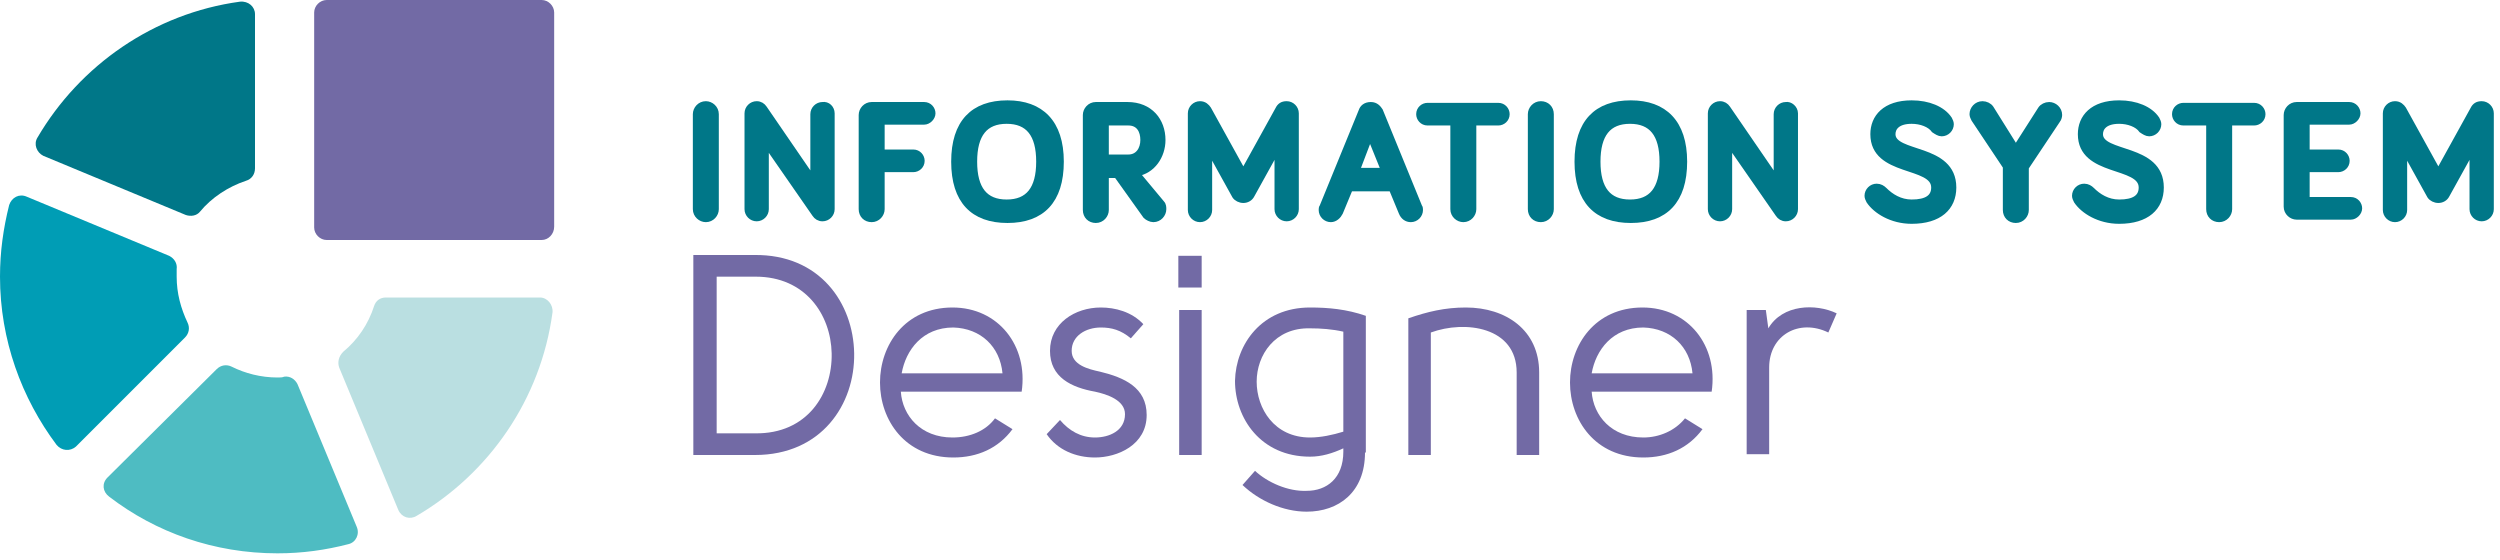
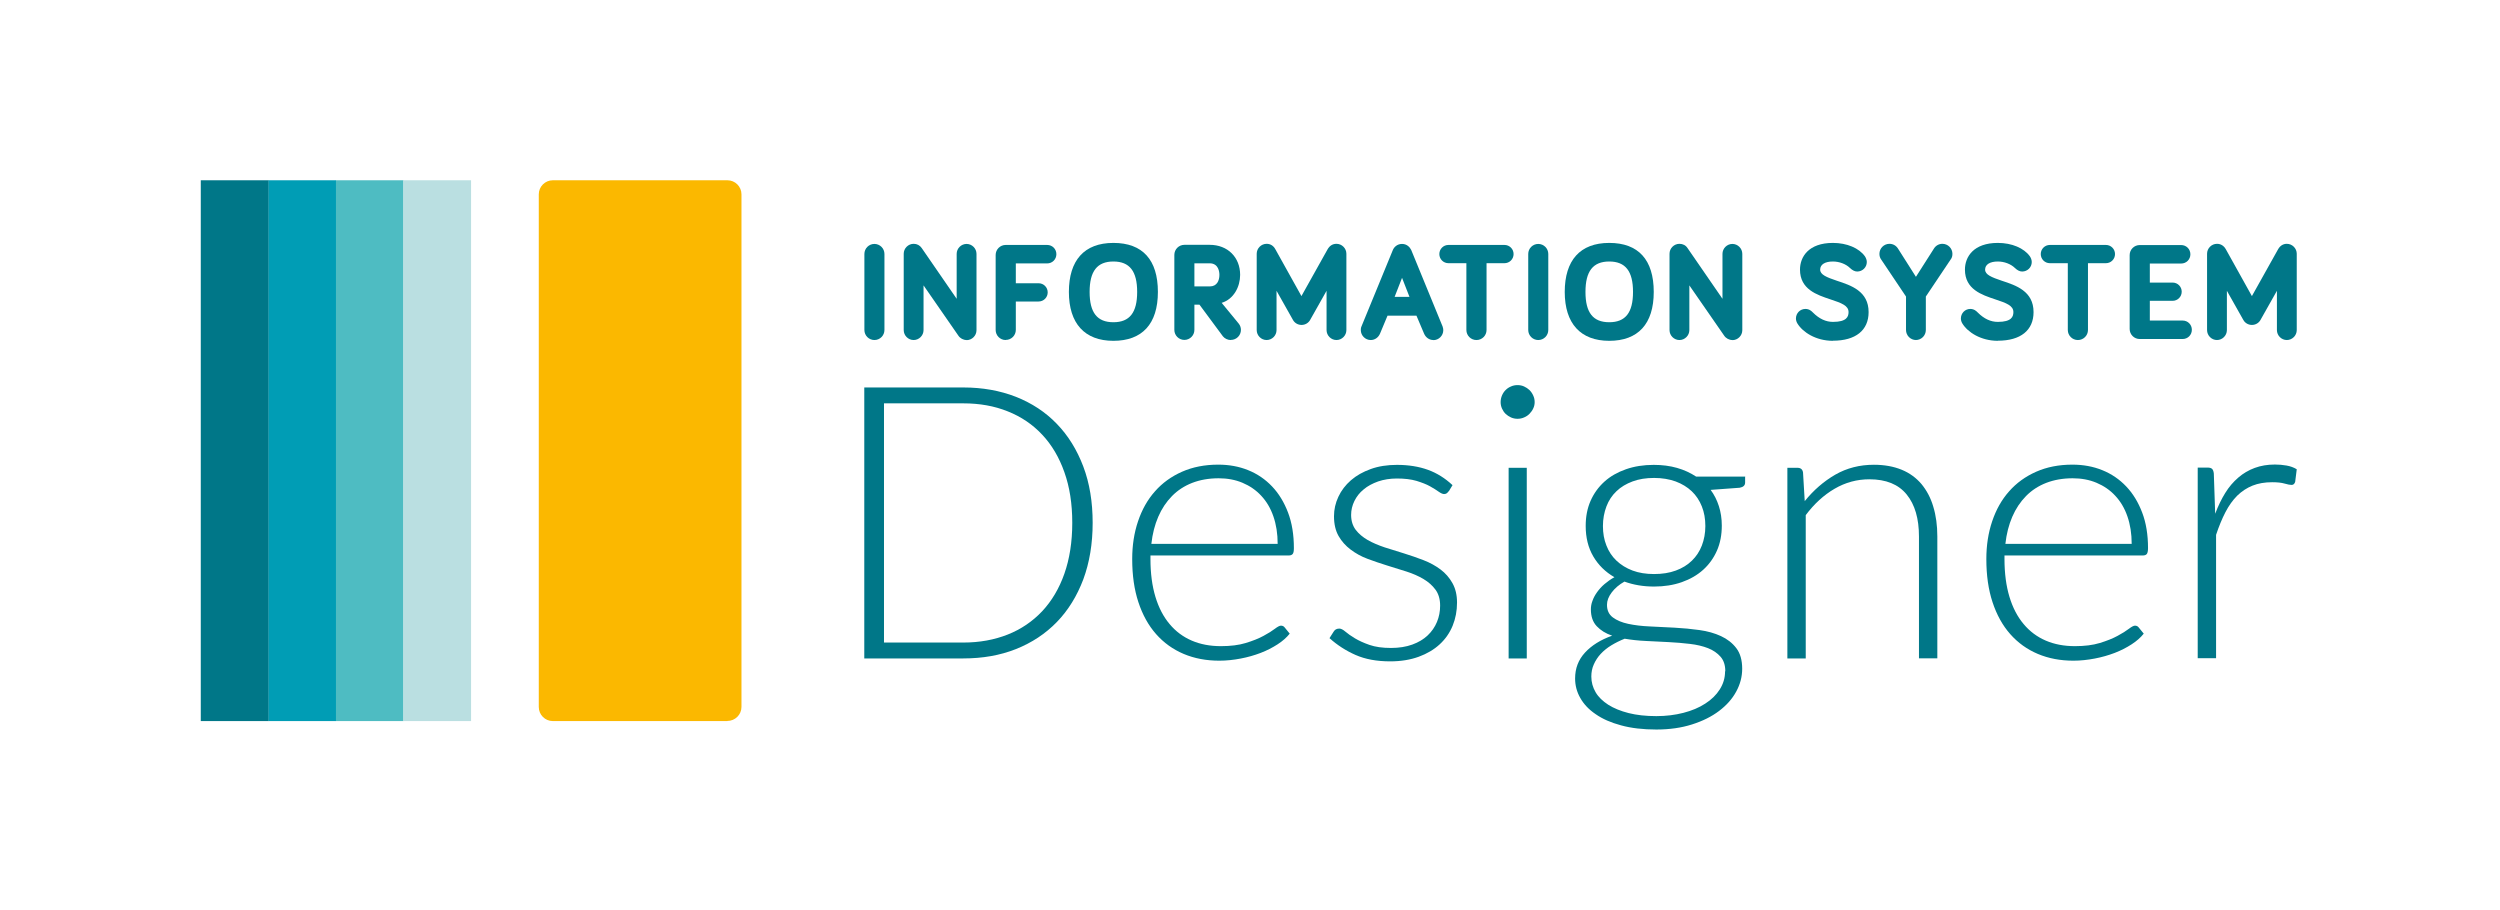
- <svg xmlns="http://www.w3.org/2000/svg" version="1.1" x="0px" y="0px" viewBox="0 0 300 67.2" enable-background="new 0 0 300 67.2" xml:space="preserve">
-   <g id="Calque_1">
-     <rect x="-311.6" y="710.4" fill="none" width="178.2" height="52.7" />
-   </g>
-   <g id="Layer_4">
- </g>
-   <g id="Calque_2">
- </g>
-   <g id="Calque_3">
-     <g>
-       <g>
-         <path fill="#4EBCC2" d="M33.3,45.3c-2,0-3.9-0.5-5.5-1.3c-0.6-0.3-1.3-0.2-1.8,0.3L12.9,57.3c-0.7,0.7-0.6,1.7,0.2,2.3     c5.6,4.3,12.6,6.8,20.2,6.8c3,0,5.8-0.4,8.5-1.1c0.9-0.2,1.4-1.2,1-2.1l-7.1-17.1c-0.3-0.6-0.9-1-1.6-0.9     C33.9,45.3,33.6,45.3,33.3,45.3" />
-         <path fill="#BADFE1" d="M40.7,44.1l7.1,17.1c0.4,0.9,1.4,1.2,2.2,0.7c8.7-5.1,14.9-14,16.3-24.4c0.1-0.9-0.6-1.8-1.5-1.8H46.3     c-0.7,0-1.2,0.4-1.4,1c-0.7,2.2-2,4.1-3.7,5.5C40.6,42.8,40.5,43.5,40.7,44.1" />
-         <path fill="#007788" d="M30.6,20.2V1.7c0-0.9-0.8-1.6-1.8-1.5C18.5,1.6,9.6,7.8,4.5,16.5c-0.5,0.8-0.1,1.8,0.7,2.2l17.1,7.1     c0.6,0.2,1.3,0.1,1.7-0.4c1.4-1.7,3.4-3,5.5-3.7C30.2,21.5,30.6,20.9,30.6,20.2" />
-         <path fill="#009DB5" d="M21.2,33.2c0-0.3,0-0.6,0-0.9c0.1-0.7-0.3-1.3-0.9-1.6L3.2,23.6c-0.9-0.4-1.8,0.1-2.1,1     C0.4,27.4,0,30.2,0,33.2c0,7.6,2.6,14.6,6.8,20.2c0.6,0.7,1.6,0.8,2.3,0.2l13.1-13.1c0.5-0.5,0.6-1.2,0.3-1.8     C21.7,37,21.2,35.2,21.2,33.2" />
-         <path fill="#726AA5" d="M65,28.8H39.2c-0.8,0-1.5-0.7-1.5-1.5V1.5c0-0.8,0.7-1.5,1.5-1.5H65c0.8,0,1.5,0.7,1.5,1.5v25.7     C66.5,28.1,65.8,28.8,65,28.8" />
-       </g>
-       <g>
-         <path fill="#726AA5" d="M102.5,42.4c0.1,6.1-3.9,12.2-11.9,12.2h-7.4v-24h7.3C98.4,30.5,102.4,36.4,102.5,42.4z M99.8,42.4     c-0.1-4.7-3.2-9.2-9.1-9.2H86V52h4.6C96.9,52.1,99.9,47.2,99.8,42.4z" />
-         <path fill="#726AA5" d="M119.4,50.2l2.1,1.3c-1.7,2.3-4.2,3.4-7.1,3.4c-5.8,0-8.8-4.5-8.8-9c0-4.5,3-9,8.7-9     c5.5,0,9.1,4.6,8.3,10.1h-14.5c0.2,2.9,2.4,5.5,6.2,5.5C116.4,52.5,118.3,51.7,119.4,50.2z M120.3,44.8c-0.3-3.2-2.6-5.4-5.9-5.5     c-3.7,0-5.7,2.7-6.2,5.5H120.3z" />
-         <path fill="#726AA5" d="M137.6,49.8c0,3.6-3.5,5.1-6.2,5.1c-2.3,0-4.5-0.9-5.8-2.8l1.6-1.7c1.1,1.3,2.5,2.1,4.2,2.1     c1.7,0,3.6-0.8,3.6-2.8c0-1.7-2.2-2.4-3.6-2.7c-2.8-0.5-5.4-1.7-5.4-4.9c0-3.3,3-5.2,6.1-5.2c1.7,0,3.7,0.5,5.1,2l-1.5,1.7     c-1.2-1-2.3-1.3-3.6-1.3c-1.8,0-3.5,1-3.5,2.8c0,1.7,2,2.2,3.4,2.5C134.9,45.3,137.6,46.5,137.6,49.8z" />
-         <path fill="#726AA5" d="M141.4,34.5c0-1.2,0-2.6,0-3.8h2.8c0,1.2,0,2.6,0,3.8H141.4z M141.5,54.6V37.2h2.7v17.4H141.5z" />
-         <path fill="#726AA5" d="M163.8,54.3c0,4.8-3.2,7.1-7,7.1c-2.8,0-5.7-1.3-7.7-3.2l1.5-1.7c1.5,1.4,4,2.5,6.2,2.4     c2.4,0,4.4-1.5,4.4-4.7v-0.4c-1.3,0.6-2.6,1-4,1c-5.9,0-9-4.6-9-9.1c0.1-4.4,3.2-8.8,9-8.8c2.2,0,4.4,0.2,6.7,1V54.3z      M150.8,45.8c0,3.2,2.1,6.7,6.4,6.7c1.3,0,2.7-0.3,4-0.7l0-12c-1.3-0.3-2.7-0.4-4-0.4C153,39.3,150.8,42.6,150.8,45.8z" />
-         <path fill="#726AA5" d="M169,38.2c2.3-0.8,4.4-1.3,6.9-1.3c4.8,0,8.8,2.7,8.8,7.8v9.9H182v-9.9c0-5.5-6.2-6.3-10.3-4.8v14.7H169     V38.2z" />
-         <path fill="#726AA5" d="M202.2,50.2l2.1,1.3c-1.7,2.3-4.2,3.4-7.1,3.4c-5.8,0-8.8-4.5-8.8-9c0-4.5,3-9,8.7-9     c5.5,0,9.1,4.6,8.3,10.1H191c0.2,2.9,2.4,5.5,6.2,5.5C199.1,52.5,201,51.7,202.2,50.2z M203.1,44.8c-0.3-3.2-2.6-5.4-5.9-5.5     c-3.7,0-5.7,2.7-6.2,5.5H203.1z" />
-         <path fill="#726AA5" d="M211.9,37.2l0.3,2.2c1.7-2.9,5.7-3,8.2-1.8l-1,2.3c-3.5-1.7-7.1,0.3-7.1,4.2v10.4h-2.7V37.2H211.9z" />
-       </g>
-       <g>
-         <g>
-           <path fill="#007788" stroke="#007788" stroke-width="0.716" stroke-miterlimit="10" d="M85.9,25.1c0,0.6-0.5,1.2-1.2,1.2      c-0.6,0-1.2-0.5-1.2-1.2V13.7c0-0.6,0.5-1.2,1.2-1.2c0.6,0,1.2,0.5,1.2,1.2V25.1z" />
-           <path fill="#007788" stroke="#007788" stroke-width="0.716" stroke-miterlimit="10" d="M99.8,13.6v11.5c0,0.6-0.5,1.1-1.1,1.1      c-0.4,0-0.7-0.2-0.9-0.5l-5.9-8.5v7.9c0,0.6-0.5,1.1-1.1,1.1c-0.6,0-1.1-0.5-1.1-1.1V13.6c0-0.6,0.5-1.1,1.1-1.1      c0.4,0,0.7,0.2,0.9,0.5l5.9,8.6v-7.9c0-0.6,0.5-1.1,1.1-1.1C99.3,12.5,99.8,13,99.8,13.6z" />
-           <path fill="#007788" stroke="#007788" stroke-width="0.716" stroke-miterlimit="10" d="M105.8,25.1c0,0.6-0.5,1.2-1.2,1.2      s-1.2-0.5-1.2-1.2V13.8c0-0.6,0.5-1.2,1.2-1.2h6.3c0.6,0,1,0.5,1,1s-0.5,1-1,1h-5.1v3.7h3.8c0.6,0,1,0.5,1,1c0,0.6-0.5,1-1,1      h-3.8V25.1z" />
-           <path fill="#007788" stroke="#007788" stroke-width="0.716" stroke-miterlimit="10" d="M114.5,19.4c0-4.7,2.3-7,6.4-7      c4,0,6.4,2.3,6.4,7c0,4.7-2.3,7-6.4,7C116.8,26.4,114.5,24.1,114.5,19.4z M116.9,19.4c0,3.3,1.3,4.9,3.9,4.9      c2.6,0,3.9-1.6,3.9-4.9c0-3.3-1.3-4.9-3.9-4.9C118.2,14.5,116.9,16.1,116.9,19.4z" />
-           <path fill="#007788" stroke="#007788" stroke-width="0.716" stroke-miterlimit="10" d="M132.7,21v4.2c0,0.6-0.5,1.2-1.2,1.2      s-1.2-0.5-1.2-1.2V13.8c0-0.6,0.5-1.2,1.2-1.2h3.8c2.7,0,4.2,1.9,4.2,4.2c0,1.9-1.2,3.7-3.1,4l3,3.6c0.2,0.2,0.2,0.5,0.2,0.7      c0,0.6-0.5,1.2-1.2,1.2c-0.3,0-0.7-0.2-0.9-0.4L134,21H132.7z M132.7,14.7v4.2h2.7c1.2,0,1.8-1,1.8-2.1c0-1.1-0.5-2.1-1.8-2.1      H132.7z" />
-           <path fill="#007788" stroke="#007788" stroke-width="0.716" stroke-miterlimit="10" d="M148.2,23.5l-3.1-5.6v7.3      c0,0.6-0.5,1.1-1.1,1.1c-0.6,0-1.1-0.5-1.1-1.1V13.6c0-0.6,0.5-1.1,1.1-1.1c0.5,0,0.8,0.3,1,0.6l4.2,7.6l4.2-7.6      c0.2-0.4,0.5-0.6,1-0.6c0.6,0,1.1,0.5,1.1,1.1v11.5c0,0.6-0.5,1.1-1.1,1.1c-0.6,0-1.1-0.5-1.1-1.1v-7.3l-3.1,5.6      c-0.2,0.4-0.6,0.6-1,0.6C148.8,24,148.4,23.8,148.2,23.5z" />
-           <path fill="#007788" stroke="#007788" stroke-width="0.716" stroke-miterlimit="10" d="M162,22.6l-1.2,2.9      c-0.2,0.4-0.6,0.8-1.1,0.8c-0.6,0-1.1-0.5-1.1-1.1c0-0.1,0-0.3,0.1-0.4l4.7-11.5c0.1-0.3,0.4-0.7,1.1-0.7c0.6,0,0.9,0.4,1.1,0.7      l4.7,11.5c0.1,0.1,0.1,0.3,0.1,0.4c0,0.6-0.5,1.1-1.1,1.1c-0.5,0-0.9-0.3-1.1-0.8l-1.2-2.9H162z M164.4,16.3l-1.6,4.2h3.3      L164.4,16.3z" />
-           <path fill="#007788" stroke="#007788" stroke-width="0.716" stroke-miterlimit="10" d="M176.8,14.7v10.4c0,0.6-0.5,1.2-1.2,1.2      c-0.6,0-1.2-0.5-1.2-1.2V14.7h-3.1c-0.6,0-1-0.5-1-1c0-0.6,0.5-1,1-1h8.5c0.6,0,1,0.5,1,1c0,0.6-0.5,1-1,1H176.8z" />
-           <path fill="#007788" stroke="#007788" stroke-width="0.716" stroke-miterlimit="10" d="M186.1,25.1c0,0.6-0.5,1.2-1.2,1.2      s-1.2-0.5-1.2-1.2V13.7c0-0.6,0.5-1.2,1.2-1.2s1.2,0.5,1.2,1.2V25.1z" />
-           <path fill="#007788" stroke="#007788" stroke-width="0.716" stroke-miterlimit="10" d="M189.3,19.4c0-4.7,2.3-7,6.4-7      c4,0,6.4,2.3,6.4,7c0,4.7-2.3,7-6.4,7C191.6,26.4,189.3,24.1,189.3,19.4z M191.7,19.4c0,3.3,1.3,4.9,3.9,4.9      c2.6,0,3.9-1.6,3.9-4.9c0-3.3-1.3-4.9-3.9-4.9C193,14.5,191.7,16.1,191.7,19.4z" />
-           <path fill="#007788" stroke="#007788" stroke-width="0.716" stroke-miterlimit="10" d="M215.4,13.6v11.5c0,0.6-0.5,1.1-1.1,1.1      c-0.4,0-0.7-0.2-0.9-0.5l-5.9-8.5v7.9c0,0.6-0.5,1.1-1.1,1.1c-0.6,0-1.1-0.5-1.1-1.1V13.6c0-0.6,0.5-1.1,1.1-1.1      c0.4,0,0.7,0.2,0.9,0.5l5.9,8.6v-7.9c0-0.6,0.5-1.1,1.1-1.1C214.8,12.5,215.4,13,215.4,13.6z" />
-           <path fill="#007788" stroke="#007788" stroke-width="0.716" stroke-miterlimit="10" d="M229.4,14.5c-1.7,0-2.3,0.8-2.3,1.6      c0,2.6,7.3,1.4,7.3,6.4c0,2.4-1.7,4-5,4c-2.4,0-4.3-1.2-5.1-2.4c-0.1-0.2-0.2-0.4-0.2-0.6c0-0.6,0.5-1.1,1.1-1.1      c0.4,0,0.7,0.2,0.9,0.4c0.8,0.8,1.9,1.5,3.3,1.5c1.8,0,2.7-0.6,2.7-1.8c0-2.9-7.3-1.6-7.3-6.4c0-2,1.4-3.7,4.6-3.7      c2,0,3.7,0.7,4.5,1.9c0.1,0.2,0.2,0.4,0.2,0.6c0,0.6-0.5,1.1-1.1,1.1c-0.3,0-0.6-0.2-0.9-0.4C231.6,14.9,230.5,14.5,229.4,14.5z      " />
-           <path fill="#007788" stroke="#007788" stroke-width="0.716" stroke-miterlimit="10" d="M241.9,17.8l3-4.7      c0.2-0.3,0.6-0.5,1-0.5c0.6,0,1.2,0.5,1.2,1.2c0,0.2-0.1,0.5-0.2,0.6l-3.8,5.7v5.1c0,0.6-0.5,1.2-1.2,1.2s-1.2-0.5-1.2-1.2V20      l-3.8-5.7c-0.1-0.2-0.2-0.4-0.2-0.6c0-0.6,0.5-1.2,1.2-1.2c0.4,0,0.8,0.2,1,0.5L241.9,17.8z" />
-           <path fill="#007788" stroke="#007788" stroke-width="0.716" stroke-miterlimit="10" d="M254.3,14.5c-1.7,0-2.3,0.8-2.3,1.6      c0,2.6,7.3,1.4,7.3,6.4c0,2.4-1.7,4-5,4c-2.4,0-4.3-1.2-5.1-2.4c-0.1-0.2-0.2-0.4-0.2-0.6c0-0.6,0.5-1.1,1.1-1.1      c0.4,0,0.7,0.2,0.9,0.4c0.8,0.8,1.9,1.5,3.3,1.5c1.8,0,2.7-0.6,2.7-1.8c0-2.9-7.3-1.6-7.3-6.4c0-2,1.4-3.7,4.6-3.7      c2,0,3.7,0.7,4.5,1.9c0.1,0.2,0.2,0.4,0.2,0.6c0,0.6-0.5,1.1-1.1,1.1c-0.3,0-0.6-0.2-0.9-0.4C256.5,14.9,255.4,14.5,254.3,14.5z      " />
-           <path fill="#007788" stroke="#007788" stroke-width="0.716" stroke-miterlimit="10" d="M267.5,14.7v10.4c0,0.6-0.5,1.2-1.2,1.2      s-1.2-0.5-1.2-1.2V14.7h-3.1c-0.6,0-1-0.5-1-1c0-0.6,0.5-1,1-1h8.5c0.6,0,1,0.5,1,1c0,0.6-0.5,1-1,1H267.5z" />
-           <path fill="#007788" stroke="#007788" stroke-width="0.716" stroke-miterlimit="10" d="M276.8,18.3h3.8c0.6,0,1,0.5,1,1      c0,0.6-0.5,1-1,1h-3.8v3.7h5.3c0.6,0,1,0.5,1,1s-0.5,1-1,1h-6.5c-0.6,0-1.2-0.5-1.2-1.2V13.8c0-0.6,0.5-1.2,1.2-1.2h6.3      c0.6,0,1,0.5,1,1s-0.5,1-1,1h-5.1V18.3z" />
-           <path fill="#007788" stroke="#007788" stroke-width="0.716" stroke-miterlimit="10" d="M291.6,23.5l-3.1-5.6v7.3      c0,0.6-0.5,1.1-1.1,1.1c-0.6,0-1.1-0.5-1.1-1.1V13.6c0-0.6,0.5-1.1,1.1-1.1c0.5,0,0.8,0.3,1,0.6l4.2,7.6l4.2-7.6      c0.2-0.4,0.5-0.6,1-0.6c0.6,0,1.1,0.5,1.1,1.1v11.5c0,0.6-0.5,1.1-1.1,1.1c-0.6,0-1.1-0.5-1.1-1.1v-7.3l-3.1,5.6      c-0.2,0.4-0.6,0.6-1,0.6S291.8,23.8,291.6,23.5z" />
-         </g>
-       </g>
-     </g>
-   </g>
+ <svg xmlns="http://www.w3.org/2000/svg" id="Product" viewBox="0 0 221.89 80.74">
+   <defs>
+     <style>.cls-1{fill:#badfe1;}.cls-2{fill:#4ebcc2;}.cls-3{fill:#fbb800;}.cls-4{fill:#078;}.cls-5{fill:#009db5;}</style>
+   </defs>
+   <path class="cls-3" d="M64.56,64h-15.49c-.69,0-1.25-.56-1.25-1.25V17.25c0-.69.56-1.25,1.25-1.25h15.49c.69,0,1.25.56,1.25,1.25v45.49c0,.69-.56,1.25-1.26,1.25" />
+   <rect class="cls-2" x="29.8" y="16" width="6.01" height="48" />
+   <rect class="cls-5" x="23.81" y="16" width="6.01" height="48" />
+   <rect class="cls-4" x="17.82" y="16" width="6.01" height="48" />
+   <rect class="cls-1" x="35.8" y="16" width="6.01" height="48" />
+   <path class="cls-4" d="M96.98,46.4c0,1.86-.28,3.53-.83,5.02-.56,1.48-1.34,2.75-2.35,3.79-1.01,1.04-2.22,1.84-3.63,2.4-1.41.56-2.97.83-4.67.83h-8.79v-24.05h8.79c1.7,0,3.26.28,4.67.83,1.41.56,2.62,1.35,3.63,2.4,1.01,1.04,1.79,2.31,2.35,3.79.56,1.48.83,3.15.83,5ZM95.17,46.4c0-1.68-.23-3.17-.7-4.49-.46-1.31-1.12-2.43-1.97-3.33-.85-.91-1.87-1.6-3.06-2.07-1.19-.48-2.5-.71-3.94-.71h-7.04v21.23h7.04c1.44,0,2.75-.24,3.94-.71s2.21-1.17,3.06-2.07c.85-.91,1.51-2.02,1.97-3.33.46-1.31.7-2.82.7-4.51Z" />
+   <path class="cls-4" d="M102.11,49.3v.32c0,1.27.15,2.39.44,3.35.29.96.71,1.77,1.26,2.42.54.65,1.2,1.14,1.97,1.47.77.33,1.63.49,2.58.49.85,0,1.59-.09,2.21-.28.62-.19,1.15-.4,1.57-.63.43-.23.76-.44,1.01-.63.25-.19.43-.28.54-.28.15,0,.26.06.34.17l.44.54c-.27.34-.63.66-1.08.95-.45.29-.95.55-1.5.76-.55.21-1.14.38-1.77.5-.63.12-1.26.19-1.9.19-1.16,0-2.21-.2-3.16-.6-.95-.4-1.77-.99-2.45-1.76-.68-.77-1.2-1.71-1.57-2.83-.37-1.12-.55-2.39-.55-3.83,0-1.21.17-2.33.52-3.36.35-1.03.84-1.91,1.5-2.65.65-.74,1.45-1.32,2.4-1.74.95-.42,2.02-.63,3.22-.63.95,0,1.84.16,2.65.49.82.33,1.52.81,2.12,1.44.6.63,1.07,1.4,1.42,2.32.35.92.52,1.97.52,3.16,0,.25-.03.42-.1.51-.07.09-.18.14-.34.14h-12.31ZM113.4,48.27c0-.91-.13-1.72-.38-2.44s-.61-1.33-1.08-1.83c-.46-.5-1.02-.88-1.66-1.15-.64-.27-1.35-.4-2.12-.4-.87,0-1.65.14-2.35.41-.69.27-1.29.66-1.79,1.17-.5.51-.91,1.12-1.22,1.84s-.51,1.51-.61,2.4h11.2Z" />
+   <path class="cls-4" d="M128.56,43.61c-.09.16-.22.24-.39.24-.12,0-.28-.07-.48-.21-.19-.14-.45-.3-.77-.48-.32-.18-.72-.33-1.2-.48-.48-.14-1.05-.21-1.73-.21-.61,0-1.17.09-1.67.26-.5.18-.94.41-1.29.71-.36.29-.63.64-.82,1.03-.19.39-.29.8-.29,1.23,0,.53.14.97.41,1.33.27.35.63.65,1.06.9.44.25.94.46,1.5.65.57.18,1.14.36,1.73.54.58.18,1.16.38,1.73.6.57.22,1.07.5,1.5.82.44.33.79.73,1.06,1.21.27.48.41,1.05.41,1.73,0,.74-.13,1.42-.39,2.06-.26.63-.64,1.18-1.15,1.65-.5.46-1.12.83-1.86,1.1-.74.27-1.58.41-2.53.41-1.19,0-2.22-.19-3.08-.57-.86-.38-1.63-.88-2.31-1.49l.37-.58c.06-.09.12-.16.2-.2s.17-.07.3-.07c.15,0,.33.09.54.27.21.18.49.38.84.59.35.21.78.41,1.3.59.52.18,1.15.27,1.91.27.71,0,1.34-.1,1.89-.3s1-.47,1.36-.81c.36-.34.64-.74.83-1.2s.28-.94.28-1.45c0-.57-.14-1.04-.41-1.41-.27-.37-.63-.69-1.07-.95-.44-.26-.94-.48-1.5-.66-.56-.18-1.14-.36-1.73-.54-.59-.18-1.16-.38-1.73-.59s-1.06-.49-1.5-.82c-.44-.33-.8-.73-1.07-1.2s-.41-1.06-.41-1.76c0-.6.13-1.18.39-1.73.26-.56.63-1.04,1.11-1.46.48-.42,1.07-.75,1.76-1,.69-.25,1.47-.37,2.33-.37,1.03,0,1.95.15,2.75.44.8.29,1.53.75,2.18,1.36l-.34.56Z" />
+   <path class="cls-4" d="M136.21,35.69c0,.2-.04.39-.13.57-.08.18-.2.33-.33.47-.14.14-.29.24-.48.32-.18.08-.37.12-.58.12s-.4-.04-.58-.12c-.18-.08-.34-.19-.48-.32-.14-.14-.24-.29-.32-.47-.08-.18-.12-.37-.12-.57s.04-.4.12-.59c.08-.19.19-.35.32-.48.14-.14.29-.24.48-.32.18-.08.37-.12.58-.12s.4.04.58.12c.18.08.34.19.48.32.14.14.25.3.33.48.09.19.13.38.13.59ZM135.51,41.52v16.92h-1.61v-16.92h1.61Z" />
+   <path class="cls-4" d="M154.89,42.27v.56c0,.25-.16.4-.48.46l-2.58.19c.32.43.56.91.73,1.44.17.53.26,1.11.26,1.73,0,.82-.14,1.56-.43,2.22s-.7,1.23-1.22,1.7-1.16.84-1.9,1.1c-.74.26-1.56.39-2.46.39-.96,0-1.84-.15-2.63-.44-.48.27-.85.59-1.13.96-.28.37-.42.73-.42,1.1,0,.49.17.86.52,1.12.35.26.8.45,1.36.57.56.12,1.2.2,1.92.23.72.03,1.45.07,2.2.11.75.04,1.48.11,2.2.21s1.36.28,1.92.54,1.01.61,1.36,1.07.52,1.07.52,1.83c0,.7-.18,1.38-.53,2.02-.35.65-.86,1.22-1.52,1.72-.66.5-1.46.9-2.41,1.2-.94.3-2,.45-3.16.45s-2.23-.12-3.13-.37c-.9-.24-1.65-.57-2.25-.99-.61-.41-1.06-.89-1.37-1.44-.31-.54-.46-1.12-.46-1.73,0-.9.29-1.66.88-2.3.59-.64,1.39-1.14,2.41-1.5-.57-.19-1.02-.47-1.37-.84s-.52-.87-.52-1.5c0-.24.04-.49.14-.75.09-.26.23-.52.41-.77.18-.25.4-.5.66-.72s.55-.43.88-.61c-.8-.46-1.43-1.08-1.88-1.85-.45-.77-.67-1.67-.67-2.7,0-.82.14-1.56.43-2.22s.7-1.23,1.23-1.71,1.17-.84,1.91-1.1,1.57-.39,2.47-.39c.75,0,1.44.09,2.07.27.63.18,1.19.44,1.69.77h4.33ZM153.13,59.57c0-.53-.14-.96-.42-1.28-.28-.32-.65-.58-1.11-.76s-1-.31-1.61-.38c-.61-.07-1.24-.13-1.9-.16-.66-.03-1.33-.07-2-.1-.67-.03-1.3-.1-1.89-.2-.43.17-.83.37-1.19.59-.36.22-.67.47-.94.76-.26.28-.46.59-.61.93-.15.33-.22.69-.22,1.08,0,.5.13.96.38,1.39.25.43.63.79,1.12,1.11.49.31,1.1.56,1.81.74.71.18,1.54.27,2.46.27.86,0,1.66-.1,2.4-.29.74-.19,1.39-.46,1.94-.82.55-.35.98-.77,1.29-1.26.31-.49.47-1.02.47-1.6ZM146.8,50.95c.73,0,1.37-.1,1.94-.31.57-.21,1.04-.5,1.43-.88.38-.37.68-.82.88-1.34.2-.52.31-1.1.31-1.73s-.1-1.22-.31-1.74c-.21-.53-.51-.98-.9-1.35s-.87-.66-1.43-.87c-.56-.2-1.2-.31-1.91-.31s-1.35.1-1.91.31-1.04.49-1.43.87c-.39.37-.69.82-.89,1.35-.2.53-.31,1.11-.31,1.74s.1,1.21.31,1.73c.2.52.5.97.89,1.34.39.37.87.67,1.43.88.56.21,1.2.31,1.91.31Z" />
+   <path class="cls-4" d="M160.18,44.48c.78-.97,1.69-1.76,2.71-2.35,1.03-.59,2.17-.88,3.43-.88.93,0,1.75.15,2.46.44.71.29,1.29.72,1.76,1.27.46.56.82,1.22,1.05,2.01.24.78.36,1.67.36,2.65v10.81h-1.63v-10.81c0-1.59-.36-2.83-1.09-3.73s-1.83-1.35-3.31-1.35c-1.1,0-2.13.28-3.09.84-.96.56-1.81,1.34-2.56,2.34v12.72h-1.63v-16.92h.9c.28,0,.45.14.49.42l.15,2.53Z" />
+   <path class="cls-4" d="M177.91,49.3v.32c0,1.27.15,2.39.44,3.35.29.96.71,1.77,1.26,2.42.54.65,1.2,1.14,1.97,1.47.77.33,1.63.49,2.58.49.85,0,1.59-.09,2.21-.28s1.15-.4,1.57-.63c.43-.23.76-.44,1.01-.63.25-.19.43-.28.54-.28.15,0,.26.06.34.17l.44.54c-.27.34-.63.66-1.08.95-.45.29-.95.55-1.5.76-.55.21-1.14.38-1.77.5-.63.12-1.26.19-1.89.19-1.16,0-2.21-.2-3.16-.6-.95-.4-1.77-.99-2.45-1.76-.68-.77-1.2-1.71-1.57-2.83-.37-1.12-.55-2.39-.55-3.83,0-1.21.17-2.33.52-3.36.35-1.03.84-1.91,1.5-2.65.65-.74,1.45-1.32,2.4-1.74.95-.42,2.02-.63,3.22-.63.95,0,1.84.16,2.65.49.82.33,1.52.81,2.12,1.44.6.63,1.07,1.4,1.42,2.32s.52,1.97.52,3.16c0,.25-.04.42-.1.51-.07.09-.18.14-.34.14h-12.31ZM189.2,48.27c0-.91-.13-1.72-.38-2.44-.25-.72-.61-1.33-1.08-1.83-.46-.5-1.02-.88-1.66-1.15-.64-.27-1.35-.4-2.12-.4-.87,0-1.65.14-2.35.41-.69.27-1.29.66-1.79,1.17-.5.51-.91,1.12-1.22,1.84s-.51,1.51-.61,2.4h11.2Z" />
+   <path class="cls-4" d="M196.61,45.6c.26-.69.56-1.31.89-1.84.33-.54.72-.99,1.16-1.37s.92-.66,1.46-.86c.54-.2,1.14-.3,1.79-.3.35,0,.7.03,1.04.09.34.06.64.17.9.33l-.14,1.12c-.06.18-.16.27-.32.27-.14,0-.34-.04-.62-.12s-.64-.12-1.1-.12c-.66,0-1.24.1-1.74.3-.5.2-.96.5-1.36.89-.4.4-.75.89-1.05,1.47-.3.58-.58,1.26-.83,2.01v10.95h-1.63v-16.92h.87c.19,0,.33.04.41.12s.13.22.15.41l.12,3.55Z" />
+   <path class="cls-4" d="M77.61,30.18c-.49,0-.89-.4-.89-.89v-6.75c0-.49.4-.89.89-.89s.89.4.89.89v6.75c0,.49-.4.89-.89.89Z" />
+   <path class="cls-4" d="M85.79,30.18c-.29,0-.57-.15-.73-.39l-3.09-4.46v3.97c0,.48-.4.88-.88.88s-.88-.4-.88-.88v-6.78c0-.48.4-.88.88-.88.3,0,.55.13.72.38l3.1,4.5v-3.99c0-.48.4-.88.88-.88s.88.4.88.88v6.78c0,.48-.4.88-.88.88Z" />
+   <path class="cls-4" d="M89.26,30.18c-.49,0-.89-.4-.89-.89v-6.66c0-.49.4-.89.89-.89h3.68c.46,0,.82.36.82.82s-.36.82-.82.82h-2.78v1.76h2.02c.45,0,.81.36.81.81s-.36.81-.81.81h-2.02v2.52c0,.49-.4.89-.89.89Z" />
+   <path class="cls-4" d="M98.82,30.25c-2.55,0-3.95-1.54-3.95-4.34s1.36-4.35,3.95-4.35,3.95,1.5,3.95,4.35-1.4,4.34-3.95,4.34ZM98.82,23.21c-1.44,0-2.11.86-2.11,2.7s.67,2.69,2.11,2.69,2.11-.85,2.11-2.69-.67-2.7-2.11-2.7Z" />
+   <path class="cls-4" d="M109.24,30.18c-.27,0-.54-.13-.7-.33l-2.08-2.81h-.45v2.24c0,.49-.4.89-.89.89s-.89-.4-.89-.89v-6.66c0-.49.4-.89.89-.89h2.25c1.59,0,2.7,1.1,2.7,2.67,0,1.04-.56,2.15-1.64,2.48l1.52,1.85c.13.17.19.35.19.55,0,.49-.4.89-.89.89ZM106.01,25.42h1.38c.62,0,.84-.52.84-1.02,0-.24-.06-1.03-.87-1.03h-1.35v2.04Z" />
+   <path class="cls-4" d="M118.62,30.18c-.48,0-.88-.4-.88-.88v-3.49l-1.46,2.59c-.15.27-.44.44-.76.44s-.61-.17-.76-.44l-1.46-2.59v3.49c0,.48-.4.88-.88.88s-.88-.4-.88-.88v-6.78c0-.48.4-.88.88-.88.34,0,.61.17.78.49l2.31,4.15,2.32-4.15c.18-.32.45-.49.79-.49.48,0,.88.4.88.88v6.78c0,.48-.4.88-.88.88Z" />
+   <path class="cls-4" d="M127.22,30.18c-.36,0-.68-.22-.83-.58l-.67-1.58h-2.57l-.66,1.58c-.15.36-.47.58-.83.58-.48,0-.88-.4-.88-.88,0-.07,0-.2.06-.33l2.78-6.77c.11-.27.39-.55.82-.55s.7.29.82.55l2.78,6.78c.05.13.06.26.06.33,0,.48-.4.88-.88.88ZM123.78,26.35h1.32l-.66-1.69-.66,1.69Z" />
+   <path class="cls-4" d="M131.04,30.18c-.49,0-.89-.4-.89-.89v-5.93h-1.59c-.45,0-.81-.36-.81-.81s.36-.81.81-.81h4.97c.45,0,.81.36.81.81s-.36.81-.81.81h-1.59v5.93c0,.49-.4.89-.89.89Z" />
+   <path class="cls-4" d="M136.53,30.18c-.49,0-.89-.4-.89-.89v-6.75c0-.49.4-.89.89-.89s.89.4.89.89v6.75c0,.49-.4.89-.89.89Z" />
+   <path class="cls-4" d="M142.83,30.25c-2.55,0-3.95-1.54-3.95-4.34s1.36-4.35,3.95-4.35,3.95,1.5,3.95,4.35-1.4,4.34-3.95,4.34ZM142.83,23.21c-1.44,0-2.11.86-2.11,2.7s.67,2.69,2.11,2.69,2.11-.85,2.11-2.69-.67-2.7-2.11-2.7Z" />
+   <path class="cls-4" d="M153.76,30.18c-.29,0-.57-.15-.73-.39l-3.09-4.46v3.97c0,.48-.4.88-.88.88s-.88-.4-.88-.88v-6.78c0-.48.4-.88.88-.88.3,0,.56.13.72.38l3.1,4.5v-3.99c0-.48.4-.88.88-.88s.88.4.88.88v6.78c0,.48-.4.88-.88.88Z" />
+   <path class="cls-4" d="M162.69,30.25c-1.53,0-2.69-.77-3.16-1.54-.08-.13-.13-.29-.13-.44,0-.47.37-.85.84-.85.35,0,.54.19.67.32.56.56,1.15.83,1.78.83,1.22,0,1.38-.47,1.38-.87,0-.57-.61-.8-1.61-1.13-1.2-.4-2.7-.89-2.7-2.64,0-1.14.77-2.37,2.92-2.37,1.24,0,2.33.46,2.85,1.2.1.16.16.33.16.5,0,.46-.38.84-.85.84-.21,0-.42-.1-.65-.32-.36-.35-.94-.57-1.51-.57-.71,0-1.13.27-1.13.72s.57.68,1.49.99c1.25.41,2.81.92,2.81,2.78,0,1.62-1.15,2.54-3.17,2.54Z" />
+   <path class="cls-4" d="M170.06,30.18c-.49,0-.89-.4-.89-.89v-2.97l-2.22-3.31c-.09-.12-.14-.3-.14-.48,0-.49.4-.89.89-.89.31,0,.58.15.75.41l1.6,2.52,1.6-2.51c.16-.26.44-.42.75-.42.49,0,.89.4.89.89,0,.19-.05.37-.15.49l-2.21,3.3v2.97c0,.49-.4.89-.89.89Z" />
+   <path class="cls-4" d="M177.33,30.25c-1.53,0-2.69-.77-3.16-1.54-.08-.13-.13-.29-.13-.44,0-.47.37-.85.83-.85.35,0,.54.19.67.32.56.56,1.15.83,1.78.83,1.22,0,1.38-.47,1.38-.87,0-.57-.61-.8-1.61-1.13-1.2-.4-2.69-.89-2.69-2.64,0-1.14.77-2.37,2.92-2.37,1.24,0,2.33.46,2.85,1.2.1.15.16.33.16.5,0,.46-.38.84-.85.84-.21,0-.42-.1-.65-.32-.36-.35-.94-.57-1.51-.57-.71,0-1.13.27-1.13.72s.57.68,1.49.99c1.25.41,2.81.92,2.81,2.78,0,1.62-1.15,2.54-3.17,2.54Z" />
+   <path class="cls-4" d="M184.42,30.18c-.49,0-.89-.4-.89-.89v-5.93h-1.59c-.45,0-.81-.36-.81-.81s.36-.81.81-.81h4.97c.45,0,.81.36.81.81s-.36.81-.81.81h-1.59v5.93c0,.49-.4.89-.89.89Z" />
+   <path class="cls-4" d="M193.72,30.09h-3.81c-.49,0-.89-.4-.89-.89v-6.56c0-.49.4-.89.89-.89h3.68c.46,0,.82.36.82.82s-.36.82-.82.82h-2.78v1.69h2.02c.45,0,.81.36.81.81s-.36.81-.81.81h-2.02v1.75h2.91c.46,0,.82.36.82.82s-.36.82-.82.82Z" />
+   <path class="cls-4" d="M202.97,30.18c-.48,0-.88-.4-.88-.88v-3.49l-1.46,2.59c-.15.27-.44.44-.76.44s-.61-.17-.76-.44l-1.46-2.59v3.49c0,.48-.4.88-.88.88s-.88-.4-.88-.88v-6.78c0-.48.4-.88.88-.88.34,0,.61.17.79.49l2.31,4.15,2.32-4.15c.18-.32.45-.49.78-.49.48,0,.88.4.88.88v6.78c0,.48-.4.88-.88.88Z" />
</svg>
